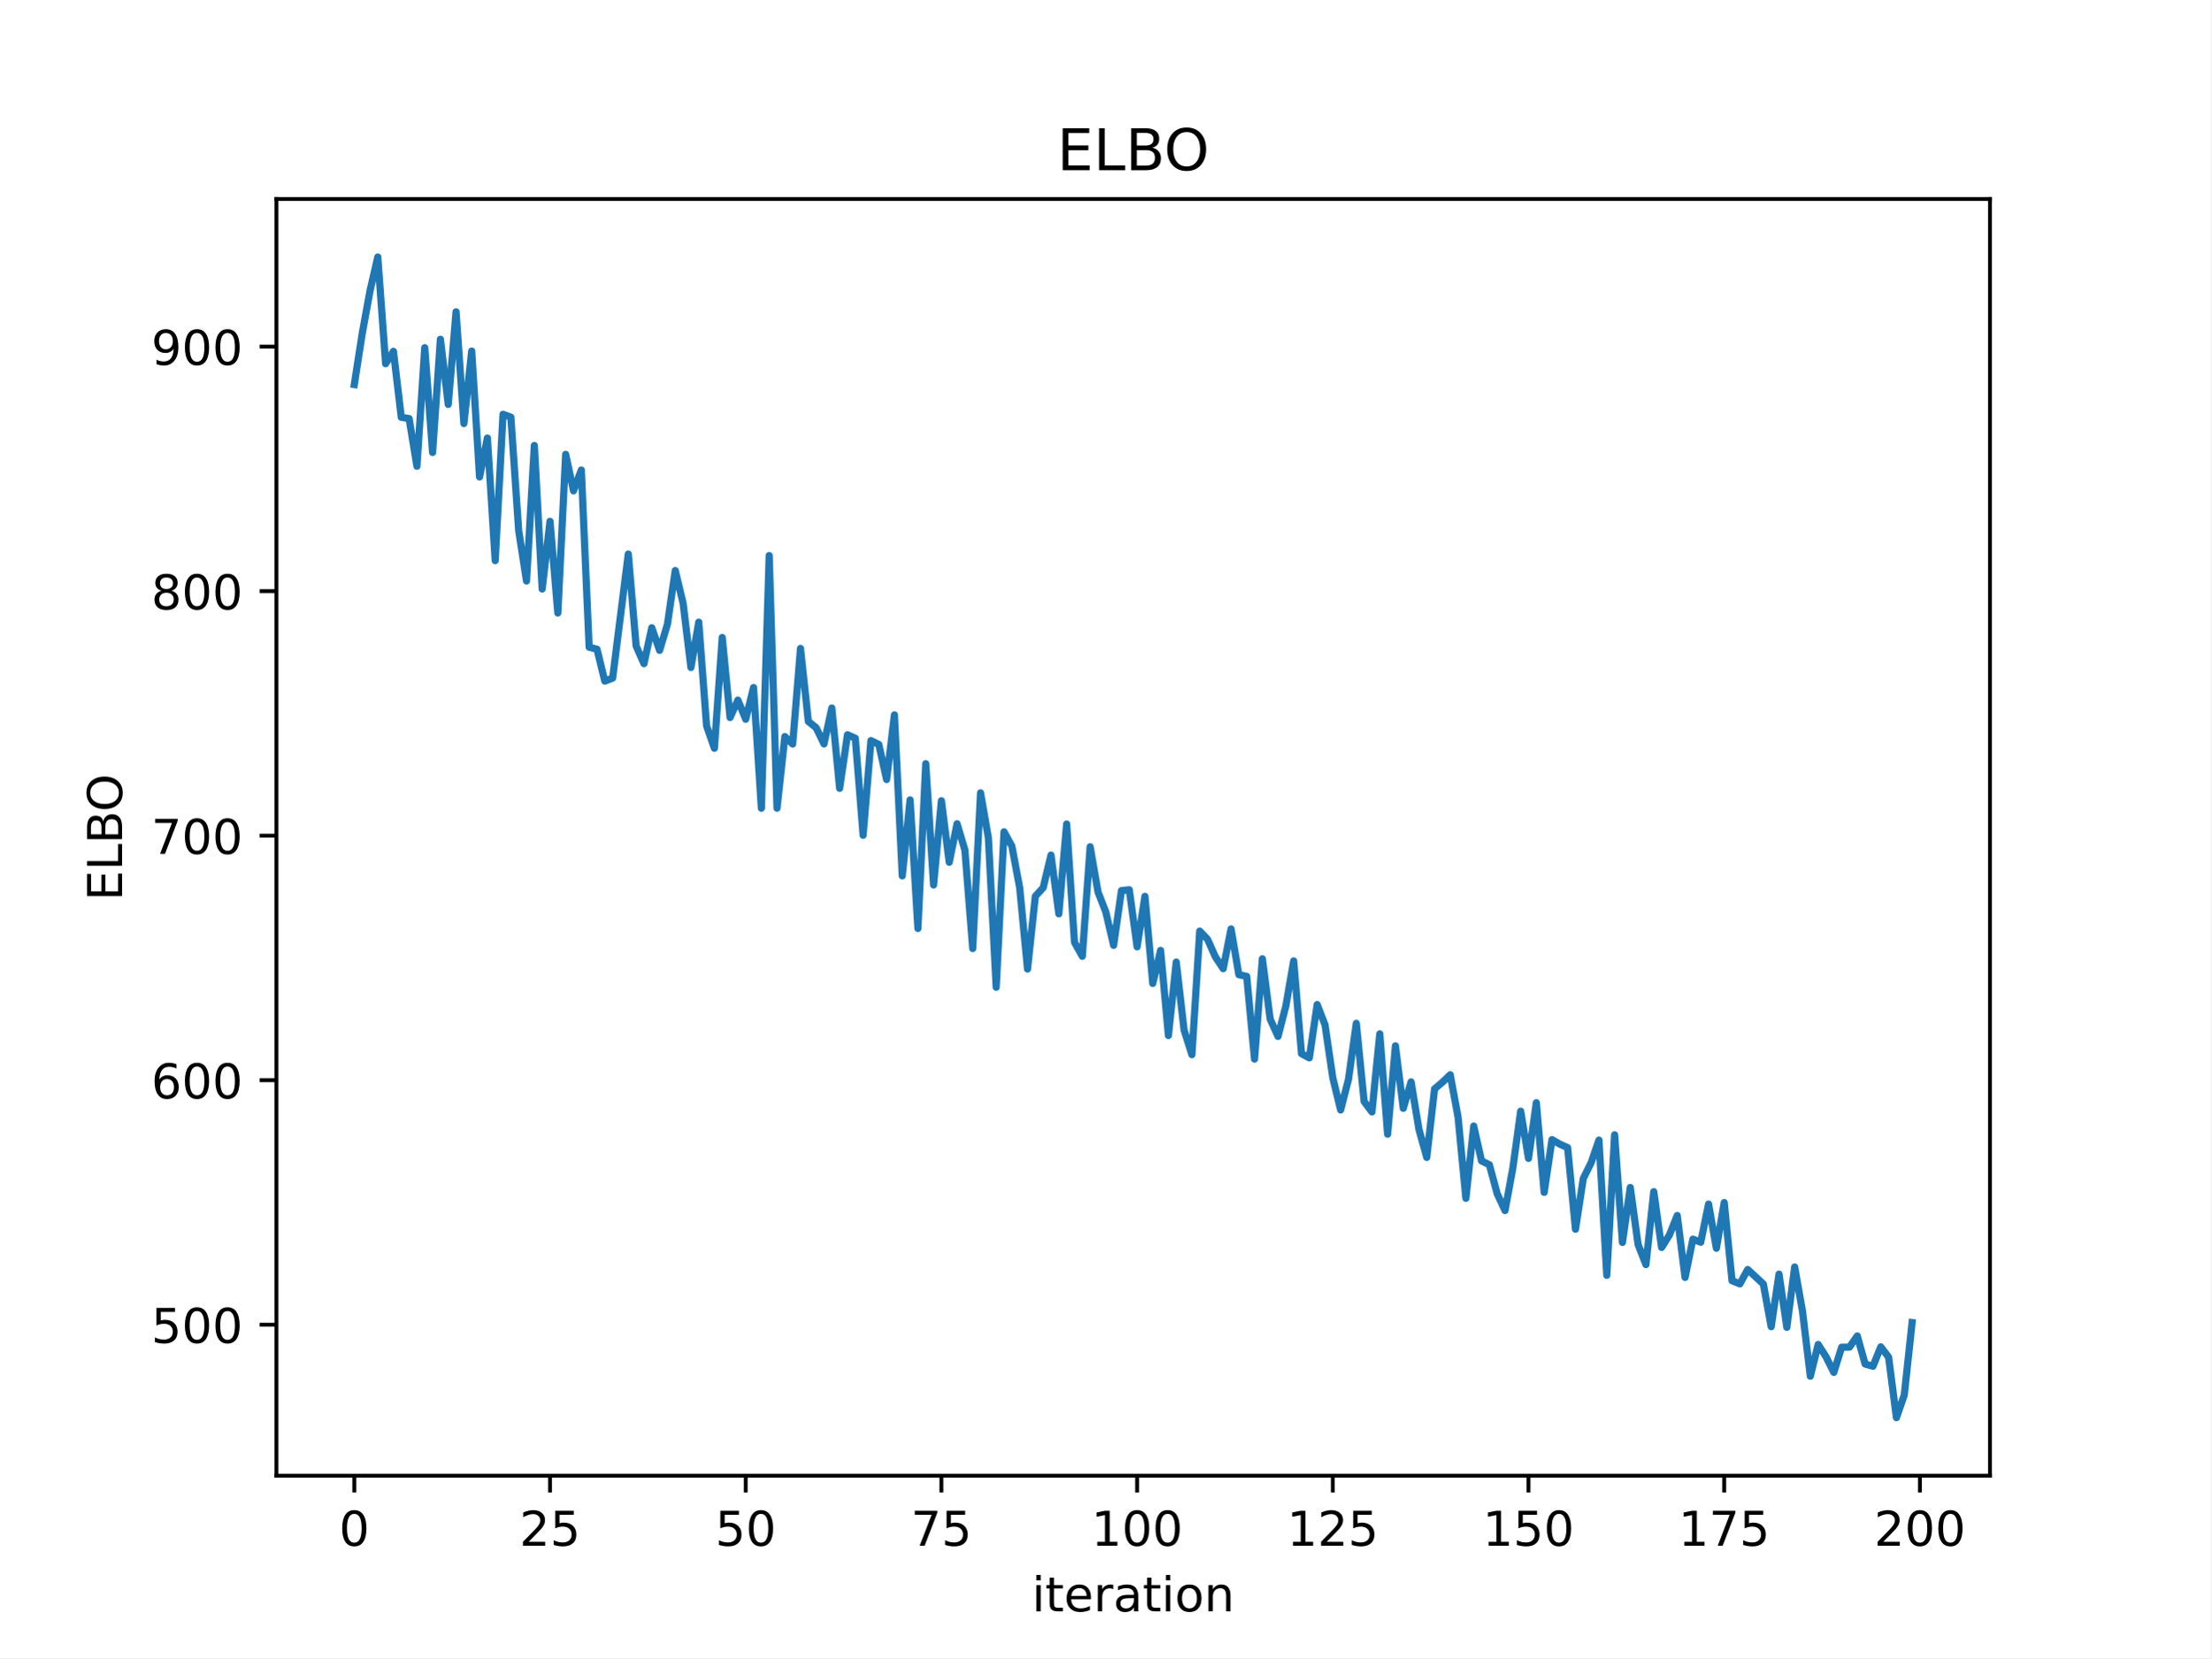
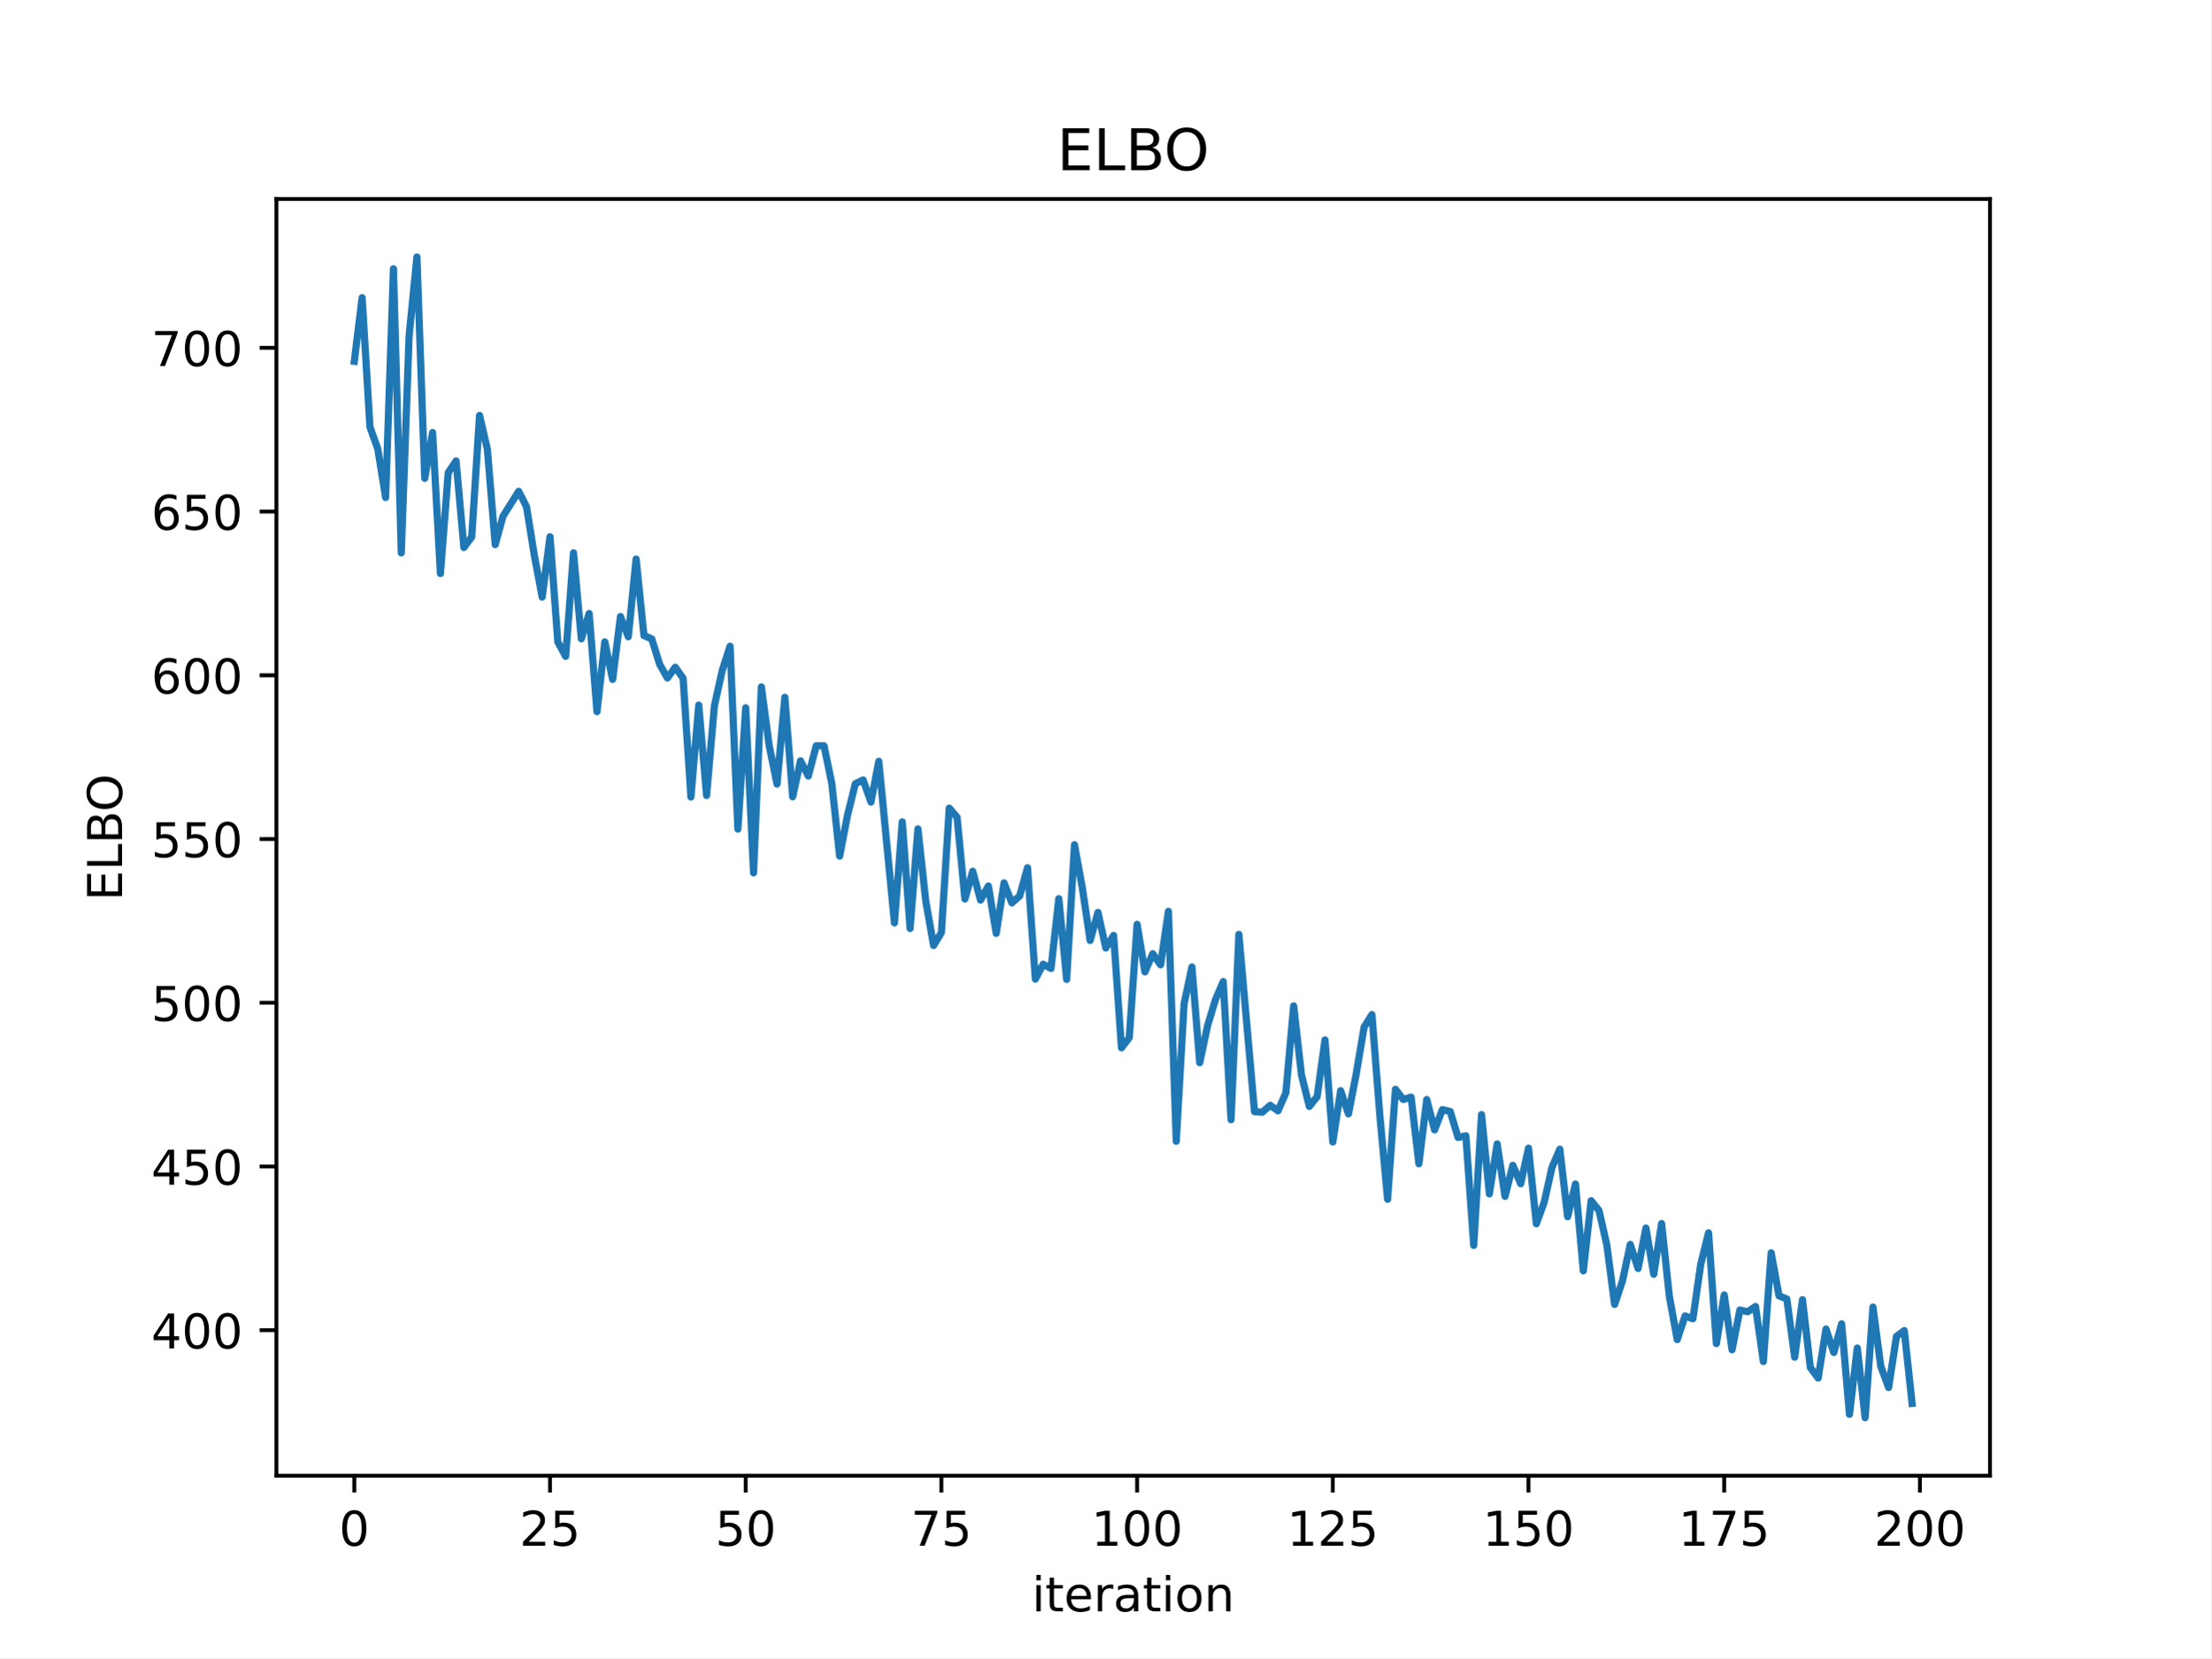
<svg xmlns="http://www.w3.org/2000/svg" xmlns:xlink="http://www.w3.org/1999/xlink" width="460.8pt" height="345.6pt" viewBox="0 0 460.8 345.6" version="1.1">
  <defs>
    <style type="text/css">*{stroke-linejoin: round; stroke-linecap: butt}</style>
  </defs>
  <g id="figure_1">
    <g id="patch_1">
      <path d="M 0 345.6  L 460.8 345.6  L 460.8 0  L 0 0  z " style="fill: #ffffff" />
    </g>
    <g id="axes_1">
      <g id="patch_2">
        <path d="M 57.6 307.584  L 414.72 307.584  L 414.72 41.472  L 57.6 41.472  z " style="fill: #ffffff" />
      </g>
      <g id="matplotlib.axis_1">
        <g id="xtick_1">
          <g id="line2d_1">
            <defs>
-               <path id="m620b64b9a9" d="M 0 0  L 0 3.5  " style="stroke: #000000; stroke-width: 0.8" />
+               <path id="m586986260c" d="M 0 0  L 0 3.5  " style="stroke: #000000; stroke-width: 0.8" />
            </defs>
            <g>
-               <use xlink:href="#m620b64b9a9" x="73.833" y="307.584" style="stroke: #000000; stroke-width: 0.8" />
+               <use xlink:href="#m586986260c" x="73.833" y="307.584" style="stroke: #000000; stroke-width: 0.8" />
            </g>
          </g>
          <g id="text_1">
            <g transform="translate(70.65148 322.1824) scale(0.1 -0.1)">
              <defs>
                <path id="DejaVuSans-30" d="M 2034 4250  Q 1547 4250 1301 3770  Q 1056 3291 1056 2328  Q 1056 1369 1301 889  Q 1547 409 2034 409  Q 2525 409 2770 889  Q 3016 1369 3016 2328  Q 3016 3291 2770 3770  Q 2525 4250 2034 4250  z M 2034 4750  Q 2819 4750 3233 4129  Q 3647 3509 3647 2328  Q 3647 1150 3233 529  Q 2819 -91 2034 -91  Q 1250 -91 836 529  Q 422 1150 422 2328  Q 422 3509 836 4129  Q 1250 4750 2034 4750  z " transform="scale(0.015625)" />
              </defs>
              <use xlink:href="#DejaVuSans-30" />
            </g>
          </g>
        </g>
        <g id="xtick_2">
          <g id="line2d_2">
            <g>
-               <use xlink:href="#m620b64b9a9" x="114.618" y="307.584" style="stroke: #000000; stroke-width: 0.8" />
+               <use xlink:href="#m586986260c" x="114.618" y="307.584" style="stroke: #000000; stroke-width: 0.8" />
            </g>
          </g>
          <g id="text_2">
            <g transform="translate(108.256 322.1824) scale(0.1 -0.1)">
              <defs>
                <path id="DejaVuSans-32" d="M 1228 531  L 3431 531  L 3431 0  L 469 0  L 469 531  Q 828 903 1448 1529  Q 2069 2156 2228 2338  Q 2531 2678 2651 2914  Q 2772 3150 2772 3378  Q 2772 3750 2511 3984  Q 2250 4219 1831 4219  Q 1534 4219 1204 4116  Q 875 4013 500 3803  L 500 4441  Q 881 4594 1212 4672  Q 1544 4750 1819 4750  Q 2544 4750 2975 4387  Q 3406 4025 3406 3419  Q 3406 3131 3298 2873  Q 3191 2616 2906 2266  Q 2828 2175 2409 1742  Q 1991 1309 1228 531  z " transform="scale(0.015625)" />
                <path id="DejaVuSans-35" d="M 691 4666  L 3169 4666  L 3169 4134  L 1269 4134  L 1269 2991  Q 1406 3038 1543 3061  Q 1681 3084 1819 3084  Q 2600 3084 3056 2656  Q 3513 2228 3513 1497  Q 3513 744 3044 326  Q 2575 -91 1722 -91  Q 1428 -91 1123 -41  Q 819 9 494 109  L 494 744  Q 775 591 1075 516  Q 1375 441 1709 441  Q 2250 441 2565 725  Q 2881 1009 2881 1497  Q 2881 1984 2565 2268  Q 2250 2553 1709 2553  Q 1456 2553 1204 2497  Q 953 2441 691 2322  L 691 4666  z " transform="scale(0.015625)" />
              </defs>
              <use xlink:href="#DejaVuSans-32" />
              <use xlink:href="#DejaVuSans-35" x="63.623" />
            </g>
          </g>
        </g>
        <g id="xtick_3">
          <g id="line2d_3">
            <g>
-               <use xlink:href="#m620b64b9a9" x="155.404" y="307.584" style="stroke: #000000; stroke-width: 0.8" />
+               <use xlink:href="#m586986260c" x="155.404" y="307.584" style="stroke: #000000; stroke-width: 0.8" />
            </g>
          </g>
          <g id="text_3">
            <g transform="translate(149.0417 322.1824) scale(0.1 -0.1)">
              <use xlink:href="#DejaVuSans-35" />
              <use xlink:href="#DejaVuSans-30" x="63.623" />
            </g>
          </g>
        </g>
        <g id="xtick_4">
          <g id="line2d_4">
            <g>
-               <use xlink:href="#m620b64b9a9" x="196.19" y="307.584" style="stroke: #000000; stroke-width: 0.8" />
+               <use xlink:href="#m586986260c" x="196.19" y="307.584" style="stroke: #000000; stroke-width: 0.8" />
            </g>
          </g>
          <g id="text_4">
            <g transform="translate(189.8275 322.1824) scale(0.1 -0.1)">
              <defs>
                <path id="DejaVuSans-37" d="M 525 4666  L 3525 4666  L 3525 4397  L 1831 0  L 1172 0  L 2766 4134  L 525 4134  L 525 4666  z " transform="scale(0.015625)" />
              </defs>
              <use xlink:href="#DejaVuSans-37" />
              <use xlink:href="#DejaVuSans-35" x="63.623" />
            </g>
          </g>
        </g>
        <g id="xtick_5">
          <g id="line2d_5">
            <g>
-               <use xlink:href="#m620b64b9a9" x="236.976" y="307.584" style="stroke: #000000; stroke-width: 0.8" />
+               <use xlink:href="#m586986260c" x="236.976" y="307.584" style="stroke: #000000; stroke-width: 0.8" />
            </g>
          </g>
          <g id="text_5">
            <g transform="translate(227.432 322.1824) scale(0.1 -0.1)">
              <defs>
                <path id="DejaVuSans-31" d="M 794 531  L 1825 531  L 1825 4091  L 703 3866  L 703 4441  L 1819 4666  L 2450 4666  L 2450 531  L 3481 531  L 3481 0  L 794 0  L 794 531  z " transform="scale(0.015625)" />
              </defs>
              <use xlink:href="#DejaVuSans-31" />
              <use xlink:href="#DejaVuSans-30" x="63.623" />
              <use xlink:href="#DejaVuSans-30" x="127.246" />
            </g>
          </g>
        </g>
        <g id="xtick_6">
          <g id="line2d_6">
            <g>
-               <use xlink:href="#m620b64b9a9" x="277.761" y="307.584" style="stroke: #000000; stroke-width: 0.8" />
+               <use xlink:href="#m586986260c" x="277.761" y="307.584" style="stroke: #000000; stroke-width: 0.8" />
            </g>
          </g>
          <g id="text_6">
            <g transform="translate(268.2177 322.1824) scale(0.1 -0.1)">
              <use xlink:href="#DejaVuSans-31" />
              <use xlink:href="#DejaVuSans-32" x="63.623" />
              <use xlink:href="#DejaVuSans-35" x="127.246" />
            </g>
          </g>
        </g>
        <g id="xtick_7">
          <g id="line2d_7">
            <g>
-               <use xlink:href="#m620b64b9a9" x="318.547" y="307.584" style="stroke: #000000; stroke-width: 0.8" />
+               <use xlink:href="#m586986260c" x="318.547" y="307.584" style="stroke: #000000; stroke-width: 0.8" />
            </g>
          </g>
          <g id="text_7">
            <g transform="translate(309.0035 322.1824) scale(0.1 -0.1)">
              <use xlink:href="#DejaVuSans-31" />
              <use xlink:href="#DejaVuSans-35" x="63.623" />
              <use xlink:href="#DejaVuSans-30" x="127.246" />
            </g>
          </g>
        </g>
        <g id="xtick_8">
          <g id="line2d_8">
            <g>
-               <use xlink:href="#m620b64b9a9" x="359.333" y="307.584" style="stroke: #000000; stroke-width: 0.8" />
+               <use xlink:href="#m586986260c" x="359.333" y="307.584" style="stroke: #000000; stroke-width: 0.8" />
            </g>
          </g>
          <g id="text_8">
            <g transform="translate(349.7892 322.1824) scale(0.1 -0.1)">
              <use xlink:href="#DejaVuSans-31" />
              <use xlink:href="#DejaVuSans-37" x="63.623" />
              <use xlink:href="#DejaVuSans-35" x="127.246" />
            </g>
          </g>
        </g>
        <g id="xtick_9">
          <g id="line2d_9">
            <g>
-               <use xlink:href="#m620b64b9a9" x="400.119" y="307.584" style="stroke: #000000; stroke-width: 0.8" />
+               <use xlink:href="#m586986260c" x="400.119" y="307.584" style="stroke: #000000; stroke-width: 0.8" />
            </g>
          </g>
          <g id="text_9">
            <g transform="translate(390.575 322.1824) scale(0.1 -0.1)">
              <use xlink:href="#DejaVuSans-32" />
              <use xlink:href="#DejaVuSans-30" x="63.623" />
              <use xlink:href="#DejaVuSans-30" x="127.246" />
            </g>
          </g>
        </g>
        <g id="text_10">
          <g transform="translate(215.0373 335.8606) scale(0.1 -0.1)">
            <defs>
              <path id="DejaVuSans-69" d="M 603 3500  L 1178 3500  L 1178 0  L 603 0  L 603 3500  z M 603 4863  L 1178 4863  L 1178 4134  L 603 4134  L 603 4863  z " transform="scale(0.015625)" />
              <path id="DejaVuSans-74" d="M 1172 4494  L 1172 3500  L 2356 3500  L 2356 3053  L 1172 3053  L 1172 1153  Q 1172 725 1289 603  Q 1406 481 1766 481  L 2356 481  L 2356 0  L 1766 0  Q 1100 0 847 248  Q 594 497 594 1153  L 594 3053  L 172 3053  L 172 3500  L 594 3500  L 594 4494  L 1172 4494  z " transform="scale(0.015625)" />
              <path id="DejaVuSans-65" d="M 3597 1894  L 3597 1613  L 953 1613  Q 991 1019 1311 708  Q 1631 397 2203 397  Q 2534 397 2845 478  Q 3156 559 3463 722  L 3463 178  Q 3153 47 2828 -22  Q 2503 -91 2169 -91  Q 1331 -91 842 396  Q 353 884 353 1716  Q 353 2575 817 3079  Q 1281 3584 2069 3584  Q 2775 3584 3186 3129  Q 3597 2675 3597 1894  z M 3022 2063  Q 3016 2534 2758 2815  Q 2500 3097 2075 3097  Q 1594 3097 1305 2825  Q 1016 2553 972 2059  L 3022 2063  z " transform="scale(0.015625)" />
              <path id="DejaVuSans-72" d="M 2631 2963  Q 2534 3019 2420 3045  Q 2306 3072 2169 3072  Q 1681 3072 1420 2755  Q 1159 2438 1159 1844  L 1159 0  L 581 0  L 581 3500  L 1159 3500  L 1159 2956  Q 1341 3275 1631 3429  Q 1922 3584 2338 3584  Q 2397 3584 2469 3576  Q 2541 3569 2628 3553  L 2631 2963  z " transform="scale(0.015625)" />
              <path id="DejaVuSans-61" d="M 2194 1759  Q 1497 1759 1228 1600  Q 959 1441 959 1056  Q 959 750 1161 570  Q 1363 391 1709 391  Q 2188 391 2477 730  Q 2766 1069 2766 1631  L 2766 1759  L 2194 1759  z M 3341 1997  L 3341 0  L 2766 0  L 2766 531  Q 2569 213 2275 61  Q 1981 -91 1556 -91  Q 1019 -91 701 211  Q 384 513 384 1019  Q 384 1609 779 1909  Q 1175 2209 1959 2209  L 2766 2209  L 2766 2266  Q 2766 2663 2505 2880  Q 2244 3097 1772 3097  Q 1472 3097 1187 3025  Q 903 2953 641 2809  L 641 3341  Q 956 3463 1253 3523  Q 1550 3584 1831 3584  Q 2591 3584 2966 3190  Q 3341 2797 3341 1997  z " transform="scale(0.015625)" />
              <path id="DejaVuSans-6f" d="M 1959 3097  Q 1497 3097 1228 2736  Q 959 2375 959 1747  Q 959 1119 1226 758  Q 1494 397 1959 397  Q 2419 397 2687 759  Q 2956 1122 2956 1747  Q 2956 2369 2687 2733  Q 2419 3097 1959 3097  z M 1959 3584  Q 2709 3584 3137 3096  Q 3566 2609 3566 1747  Q 3566 888 3137 398  Q 2709 -91 1959 -91  Q 1206 -91 779 398  Q 353 888 353 1747  Q 353 2609 779 3096  Q 1206 3584 1959 3584  z " transform="scale(0.015625)" />
              <path id="DejaVuSans-6e" d="M 3513 2113  L 3513 0  L 2938 0  L 2938 2094  Q 2938 2591 2744 2837  Q 2550 3084 2163 3084  Q 1697 3084 1428 2787  Q 1159 2491 1159 1978  L 1159 0  L 581 0  L 581 3500  L 1159 3500  L 1159 2956  Q 1366 3272 1645 3428  Q 1925 3584 2291 3584  Q 2894 3584 3203 3211  Q 3513 2838 3513 2113  z " transform="scale(0.015625)" />
            </defs>
            <use xlink:href="#DejaVuSans-69" />
            <use xlink:href="#DejaVuSans-74" x="27.783" />
            <use xlink:href="#DejaVuSans-65" x="66.992" />
            <use xlink:href="#DejaVuSans-72" x="128.516" />
            <use xlink:href="#DejaVuSans-61" x="169.629" />
            <use xlink:href="#DejaVuSans-74" x="230.908" />
            <use xlink:href="#DejaVuSans-69" x="270.117" />
            <use xlink:href="#DejaVuSans-6f" x="297.9" />
            <use xlink:href="#DejaVuSans-6e" x="359.082" />
          </g>
        </g>
      </g>
      <g id="matplotlib.axis_2">
        <g id="ytick_1">
          <g id="line2d_10">
            <defs>
-               <path id="mbed6ee95b5" d="M 0 0  L -3.5 0  " style="stroke: #000000; stroke-width: 0.8" />
+               <path id="m3e62113ca1" d="M 0 0  L -3.5 0  " style="stroke: #000000; stroke-width: 0.8" />
            </defs>
            <g>
-               <use xlink:href="#mbed6ee95b5" x="57.6" y="276.111" style="stroke: #000000; stroke-width: 0.8" />
+               <use xlink:href="#m3e62113ca1" x="57.6" y="277.262" style="stroke: #000000; stroke-width: 0.8" />
            </g>
          </g>
          <g id="text_11">
-             <g transform="translate(31.5125 279.9098) scale(0.1 -0.1)">
-               <use xlink:href="#DejaVuSans-35" />
+             <g transform="translate(31.5125 281.0612) scale(0.1 -0.1)">
+               <defs>
+                 <path id="DejaVuSans-34" d="M 2419 4116  L 825 1625  L 2419 1625  L 2419 4116  z M 2253 4666  L 3047 4666  L 3047 1625  L 3713 1625  L 3713 1100  L 3047 1100  L 3047 0  L 2419 0  L 2419 1100  L 313 1100  L 313 1709  L 2253 4666  z " transform="scale(0.015625)" />
+               </defs>
+               <use xlink:href="#DejaVuSans-34" />
              <use xlink:href="#DejaVuSans-30" x="63.623" />
              <use xlink:href="#DejaVuSans-30" x="127.246" />
            </g>
          </g>
        </g>
        <g id="ytick_2">
          <g id="line2d_11">
            <g>
-               <use xlink:href="#mbed6ee95b5" x="57.6" y="225.142" style="stroke: #000000; stroke-width: 0.8" />
+               <use xlink:href="#m3e62113ca1" x="57.6" y="243.133" style="stroke: #000000; stroke-width: 0.8" />
            </g>
          </g>
          <g id="text_12">
-             <g transform="translate(31.5125 228.9411) scale(0.1 -0.1)">
-               <defs>
-                 <path id="DejaVuSans-36" d="M 2113 2584  Q 1688 2584 1439 2293  Q 1191 2003 1191 1497  Q 1191 994 1439 701  Q 1688 409 2113 409  Q 2538 409 2786 701  Q 3034 994 3034 1497  Q 3034 2003 2786 2293  Q 2538 2584 2113 2584  z M 3366 4563  L 3366 3988  Q 3128 4100 2886 4159  Q 2644 4219 2406 4219  Q 1781 4219 1451 3797  Q 1122 3375 1075 2522  Q 1259 2794 1537 2939  Q 1816 3084 2150 3084  Q 2853 3084 3261 2657  Q 3669 2231 3669 1497  Q 3669 778 3244 343  Q 2819 -91 2113 -91  Q 1303 -91 875 529  Q 447 1150 447 2328  Q 447 3434 972 4092  Q 1497 4750 2381 4750  Q 2619 4750 2861 4703  Q 3103 4656 3366 4563  z " transform="scale(0.015625)" />
-               </defs>
-               <use xlink:href="#DejaVuSans-36" />
-               <use xlink:href="#DejaVuSans-30" x="63.623" />
+             <g transform="translate(31.5125 246.9324) scale(0.1 -0.1)">
+               <use xlink:href="#DejaVuSans-34" />
+               <use xlink:href="#DejaVuSans-35" x="63.623" />
              <use xlink:href="#DejaVuSans-30" x="127.246" />
            </g>
          </g>
        </g>
        <g id="ytick_3">
          <g id="line2d_12">
            <g>
-               <use xlink:href="#mbed6ee95b5" x="57.6" y="174.173" style="stroke: #000000; stroke-width: 0.8" />
+               <use xlink:href="#m3e62113ca1" x="57.6" y="209.004" style="stroke: #000000; stroke-width: 0.8" />
            </g>
          </g>
          <g id="text_13">
-             <g transform="translate(31.5125 177.9725) scale(0.1 -0.1)">
-               <use xlink:href="#DejaVuSans-37" />
+             <g transform="translate(31.5125 212.8035) scale(0.1 -0.1)">
+               <use xlink:href="#DejaVuSans-35" />
              <use xlink:href="#DejaVuSans-30" x="63.623" />
              <use xlink:href="#DejaVuSans-30" x="127.246" />
            </g>
          </g>
        </g>
        <g id="ytick_4">
          <g id="line2d_13">
            <g>
-               <use xlink:href="#mbed6ee95b5" x="57.6" y="123.205" style="stroke: #000000; stroke-width: 0.8" />
+               <use xlink:href="#m3e62113ca1" x="57.6" y="174.875" style="stroke: #000000; stroke-width: 0.8" />
            </g>
          </g>
          <g id="text_14">
-             <g transform="translate(31.5125 127.0038) scale(0.1 -0.1)">
-               <defs>
-                 <path id="DejaVuSans-38" d="M 2034 2216  Q 1584 2216 1326 1975  Q 1069 1734 1069 1313  Q 1069 891 1326 650  Q 1584 409 2034 409  Q 2484 409 2743 651  Q 3003 894 3003 1313  Q 3003 1734 2745 1975  Q 2488 2216 2034 2216  z M 1403 2484  Q 997 2584 770 2862  Q 544 3141 544 3541  Q 544 4100 942 4425  Q 1341 4750 2034 4750  Q 2731 4750 3128 4425  Q 3525 4100 3525 3541  Q 3525 3141 3298 2862  Q 3072 2584 2669 2484  Q 3125 2378 3379 2068  Q 3634 1759 3634 1313  Q 3634 634 3220 271  Q 2806 -91 2034 -91  Q 1263 -91 848 271  Q 434 634 434 1313  Q 434 1759 690 2068  Q 947 2378 1403 2484  z M 1172 3481  Q 1172 3119 1398 2916  Q 1625 2713 2034 2713  Q 2441 2713 2670 2916  Q 2900 3119 2900 3481  Q 2900 3844 2670 4047  Q 2441 4250 2034 4250  Q 1625 4250 1398 4047  Q 1172 3844 1172 3481  z " transform="scale(0.015625)" />
-               </defs>
-               <use xlink:href="#DejaVuSans-38" />
-               <use xlink:href="#DejaVuSans-30" x="63.623" />
+             <g transform="translate(31.5125 178.6747) scale(0.1 -0.1)">
+               <use xlink:href="#DejaVuSans-35" />
+               <use xlink:href="#DejaVuSans-35" x="63.623" />
              <use xlink:href="#DejaVuSans-30" x="127.246" />
            </g>
          </g>
        </g>
        <g id="ytick_5">
          <g id="line2d_14">
            <g>
-               <use xlink:href="#mbed6ee95b5" x="57.6" y="72.236" style="stroke: #000000; stroke-width: 0.8" />
+               <use xlink:href="#m3e62113ca1" x="57.6" y="140.747" style="stroke: #000000; stroke-width: 0.8" />
            </g>
          </g>
          <g id="text_15">
-             <g transform="translate(31.5125 76.03517) scale(0.1 -0.1)">
-               <defs>
-                 <path id="DejaVuSans-39" d="M 703 97  L 703 672  Q 941 559 1184 500  Q 1428 441 1663 441  Q 2288 441 2617 861  Q 2947 1281 2994 2138  Q 2813 1869 2534 1725  Q 2256 1581 1919 1581  Q 1219 1581 811 2004  Q 403 2428 403 3163  Q 403 3881 828 4315  Q 1253 4750 1959 4750  Q 2769 4750 3195 4129  Q 3622 3509 3622 2328  Q 3622 1225 3098 567  Q 2575 -91 1691 -91  Q 1453 -91 1209 -44  Q 966 3 703 97  z M 1959 2075  Q 2384 2075 2632 2365  Q 2881 2656 2881 3163  Q 2881 3666 2632 3958  Q 2384 4250 1959 4250  Q 1534 4250 1286 3958  Q 1038 3666 1038 3163  Q 1038 2656 1286 2365  Q 1534 2075 1959 2075  z " transform="scale(0.015625)" />
-               </defs>
-               <use xlink:href="#DejaVuSans-39" />
-               <use xlink:href="#DejaVuSans-30" x="63.623" />
-               <use xlink:href="#DejaVuSans-30" x="127.246" />
-             </g>
-           </g>
-         </g>
-         <g id="text_16">
+             <g transform="translate(31.5125 144.5459) scale(0.1 -0.1)">
+               <defs>
+                 <path id="DejaVuSans-36" d="M 2113 2584  Q 1688 2584 1439 2293  Q 1191 2003 1191 1497  Q 1191 994 1439 701  Q 1688 409 2113 409  Q 2538 409 2786 701  Q 3034 994 3034 1497  Q 3034 2003 2786 2293  Q 2538 2584 2113 2584  z M 3366 4563  L 3366 3988  Q 3128 4100 2886 4159  Q 2644 4219 2406 4219  Q 1781 4219 1451 3797  Q 1122 3375 1075 2522  Q 1259 2794 1537 2939  Q 1816 3084 2150 3084  Q 2853 3084 3261 2657  Q 3669 2231 3669 1497  Q 3669 778 3244 343  Q 2819 -91 2113 -91  Q 1303 -91 875 529  Q 447 1150 447 2328  Q 447 3434 972 4092  Q 1497 4750 2381 4750  Q 2619 4750 2861 4703  Q 3103 4656 3366 4563  z " transform="scale(0.015625)" />
+               </defs>
+               <use xlink:href="#DejaVuSans-36" />
+               <use xlink:href="#DejaVuSans-30" x="63.623" />
+               <use xlink:href="#DejaVuSans-30" x="127.246" />
+             </g>
+           </g>
+         </g>
+         <g id="ytick_6">
+           <g id="line2d_15">
+             <g>
+               <use xlink:href="#m3e62113ca1" x="57.6" y="106.618" style="stroke: #000000; stroke-width: 0.8" />
+             </g>
+           </g>
+           <g id="text_16">
+             <g transform="translate(31.5125 110.417) scale(0.1 -0.1)">
+               <use xlink:href="#DejaVuSans-36" />
+               <use xlink:href="#DejaVuSans-35" x="63.623" />
+               <use xlink:href="#DejaVuSans-30" x="127.246" />
+             </g>
+           </g>
+         </g>
+         <g id="ytick_7">
+           <g id="line2d_16">
+             <g>
+               <use xlink:href="#m3e62113ca1" x="57.6" y="72.489" style="stroke: #000000; stroke-width: 0.8" />
+             </g>
+           </g>
+           <g id="text_17">
+             <g transform="translate(31.5125 76.28819) scale(0.1 -0.1)">
+               <use xlink:href="#DejaVuSans-37" />
+               <use xlink:href="#DejaVuSans-30" x="63.623" />
+               <use xlink:href="#DejaVuSans-30" x="127.246" />
+             </g>
+           </g>
+         </g>
+         <g id="text_18">
          <g transform="translate(25.43281 187.7522) rotate(-90) scale(0.1 -0.1)">
            <defs>
              <path id="DejaVuSans-45" d="M 628 4666  L 3578 4666  L 3578 4134  L 1259 4134  L 1259 2753  L 3481 2753  L 3481 2222  L 1259 2222  L 1259 531  L 3634 531  L 3634 0  L 628 0  L 628 4666  z " transform="scale(0.015625)" />
              <path id="DejaVuSans-4c" d="M 628 4666  L 1259 4666  L 1259 531  L 3531 531  L 3531 0  L 628 0  L 628 4666  z " transform="scale(0.015625)" />
              <path id="DejaVuSans-42" d="M 1259 2228  L 1259 519  L 2272 519  Q 2781 519 3026 730  Q 3272 941 3272 1375  Q 3272 1813 3026 2020  Q 2781 2228 2272 2228  L 1259 2228  z M 1259 4147  L 1259 2741  L 2194 2741  Q 2656 2741 2882 2914  Q 3109 3088 3109 3444  Q 3109 3797 2882 3972  Q 2656 4147 2194 4147  L 1259 4147  z M 628 4666  L 2241 4666  Q 2963 4666 3353 4366  Q 3744 4066 3744 3513  Q 3744 3084 3544 2831  Q 3344 2578 2956 2516  Q 3422 2416 3680 2098  Q 3938 1781 3938 1306  Q 3938 681 3513 340  Q 3088 0 2303 0  L 628 0  L 628 4666  z " transform="scale(0.015625)" />
              <path id="DejaVuSans-4f" d="M 2522 4238  Q 1834 4238 1429 3725  Q 1025 3213 1025 2328  Q 1025 1447 1429 934  Q 1834 422 2522 422  Q 3209 422 3611 934  Q 4013 1447 4013 2328  Q 4013 3213 3611 3725  Q 3209 4238 2522 4238  z M 2522 4750  Q 3503 4750 4090 4092  Q 4678 3434 4678 2328  Q 4678 1225 4090 567  Q 3503 -91 2522 -91  Q 1538 -91 948 565  Q 359 1222 359 2328  Q 359 3434 948 4092  Q 1538 4750 2522 4750  z " transform="scale(0.015625)" />
            </defs>
            <use xlink:href="#DejaVuSans-45" />
            <use xlink:href="#DejaVuSans-4c" x="63.184" />
            <use xlink:href="#DejaVuSans-42" x="118.896" />
            <use xlink:href="#DejaVuSans-4f" x="185.75" />
          </g>
        </g>
      </g>
-       <g id="line2d_15">
-         <path d="M 73.833 80.141  L 75.464 69.634  L 77.096 60.656  L 78.727 53.568  L 80.358 75.81  L 81.99 73.225  L 83.621 86.97  L 85.253 87.24  L 86.884 97.181  L 88.516 72.466  L 90.147 94.307  L 91.778 70.714  L 93.41 84.29  L 95.041 64.984  L 96.673 88.278  L 98.304 73.167  L 99.936 99.412  L 101.567 91.291  L 103.198 116.845  L 104.83 86.345  L 106.461 86.945  L 108.093 110.613  L 109.724 121.097  L 111.356 92.849  L 112.987 122.761  L 114.618 108.655  L 116.25 127.77  L 117.881 94.7  L 119.513 102.298  L 121.144 97.958  L 122.776 134.896  L 124.407 135.311  L 126.038 141.956  L 127.67 141.345  L 130.933 115.478  L 132.564 134.638  L 134.196 138.335  L 135.827 130.839  L 137.458 135.553  L 139.09 130.111  L 140.721 118.917  L 142.353 125.741  L 143.984 139.12  L 145.616 129.673  L 147.247 151.286  L 148.879 155.964  L 150.51 132.871  L 152.141 149.562  L 153.773 145.921  L 155.404 149.916  L 157.036 143.3  L 158.667 168.459  L 160.299 115.797  L 161.93 168.449  L 163.561 153.521  L 165.193 155.079  L 166.824 135.155  L 168.456 150.369  L 170.087 151.683  L 171.719 155.056  L 173.35 147.569  L 174.981 164.313  L 176.613 153.146  L 178.244 153.867  L 179.876 174.096  L 181.507 154.364  L 183.139 155.165  L 184.77 162.484  L 186.401 149.002  L 188.033 182.564  L 189.664 166.719  L 191.296 193.524  L 192.927 159.176  L 194.559 184.46  L 196.19 166.9  L 197.821 179.724  L 199.453 171.695  L 201.084 177.179  L 202.716 197.708  L 204.347 165.258  L 205.979 174.62  L 207.61 205.781  L 209.241 173.373  L 210.873 176.35  L 212.504 185.036  L 214.136 201.977  L 215.767 186.799  L 217.399 185.018  L 219.03 178.227  L 220.661 190.468  L 222.293 171.75  L 223.924 196.398  L 225.556 199.326  L 227.187 176.492  L 228.819 185.884  L 230.45 190.083  L 232.081 197.037  L 233.713 185.626  L 235.344 185.46  L 236.976 197.353  L 238.607 186.827  L 240.239 204.981  L 241.87 198.089  L 243.501 215.838  L 245.133 200.527  L 246.764 214.694  L 248.396 219.832  L 250.027 194.074  L 251.659 195.78  L 253.29 199.445  L 254.921 201.908  L 256.553 193.615  L 258.184 203.151  L 259.816 203.508  L 261.447 220.753  L 263.079 199.841  L 264.71 212.418  L 266.341 216.02  L 267.973 209.684  L 269.604 200.284  L 271.236 219.62  L 272.867 220.492  L 274.499 209.378  L 276.13 213.579  L 277.761 224.665  L 279.393 231.352  L 281.024 224.988  L 282.656 213.297  L 284.287 229.588  L 285.919 231.76  L 287.55 215.492  L 289.181 236.404  L 290.813 217.989  L 292.444 231.011  L 294.076 225.501  L 295.707 235.363  L 297.339 241.241  L 298.97 226.953  L 300.601 225.577  L 302.233 224.012  L 303.864 232.831  L 305.496 249.766  L 307.127 234.702  L 308.759 241.973  L 310.39 242.769  L 312.021 248.803  L 313.653 252.317  L 315.284 243.453  L 316.916 231.604  L 318.547 241.441  L 320.179 229.839  L 321.81 248.53  L 323.441 237.532  L 325.073 238.481  L 326.704 239.212  L 328.336 256.213  L 329.967 245.623  L 331.599 242.34  L 333.23 237.631  L 334.862 265.821  L 336.493 236.527  L 338.124 258.967  L 339.756 247.512  L 341.387 259.4  L 343.019 263.585  L 344.65 248.381  L 346.282 260.012  L 347.913 257.418  L 349.544 253.353  L 351.176 266.261  L 352.807 258.275  L 354.439 258.924  L 356.07 250.971  L 357.702 260.177  L 359.333 250.655  L 360.964 266.946  L 362.596 267.605  L 364.227 264.603  L 367.49 267.639  L 369.122 276.521  L 370.753 265.574  L 372.384 276.662  L 374.016 264.081  L 375.647 273.31  L 377.279 286.847  L 378.91 280.235  L 380.542 282.786  L 382.173 286.049  L 383.804 280.807  L 385.436 280.784  L 387.067 278.452  L 388.699 284.307  L 390.33 284.776  L 391.962 280.73  L 393.593 282.885  L 395.224 295.488  L 396.856 290.764  L 398.487 275.667  L 398.487 275.667  " clip-path="url(#p8713c76b69)" style="fill: none; stroke: #1f77b4; stroke-width: 1.5; stroke-linecap: square" />
+       <g id="line2d_17">
+         <path d="M 73.833 75.302  L 75.464 62.047  L 77.096 88.998  L 78.727 93.577  L 80.358 103.693  L 81.99 56.017  L 83.621 115.229  L 85.253 70.006  L 86.884 53.568  L 88.516 99.693  L 90.147 90.152  L 91.778 119.539  L 93.41 98.508  L 95.041 96.069  L 96.673 114.122  L 98.304 111.911  L 99.936 86.586  L 101.567 93.666  L 103.198 113.508  L 104.83 107.585  L 108.093 102.404  L 109.724 105.621  L 111.356 115.789  L 112.987 124.442  L 114.618 111.867  L 116.25 133.821  L 117.881 136.803  L 119.513 115.223  L 121.144 133.149  L 122.776 127.868  L 124.407 148.332  L 126.038 133.79  L 127.67 141.613  L 129.301 128.507  L 130.933 132.702  L 132.564 116.521  L 134.196 132.459  L 135.827 133.176  L 137.458 138.439  L 139.09 141.311  L 140.721 139.068  L 142.353 141.356  L 143.984 166.116  L 145.616 146.962  L 147.247 165.788  L 148.879 147.101  L 150.51 139.758  L 152.141 134.692  L 153.773 172.807  L 155.404 147.524  L 157.036 181.918  L 158.667 143.164  L 160.299 155.431  L 161.93 163.426  L 163.561 145.329  L 165.193 166.07  L 166.824 158.58  L 168.456 161.753  L 170.087 155.448  L 171.719 155.444  L 173.35 163.315  L 174.981 178.437  L 176.613 169.968  L 178.244 163.355  L 179.876 162.561  L 181.507 167.177  L 183.139 158.679  L 186.401 192.361  L 188.033 171.301  L 189.664 193.523  L 191.296 172.769  L 192.927 187.784  L 194.559 197.072  L 196.19 194.369  L 197.821 168.434  L 199.453 170.333  L 201.084 187.379  L 202.716 181.6  L 204.347 187.612  L 205.979 184.672  L 207.61 194.55  L 209.241 184.021  L 210.873 188.192  L 212.504 186.737  L 214.136 180.867  L 215.767 204.081  L 217.399 200.976  L 219.03 201.859  L 220.661 187.311  L 222.293 204.142  L 223.924 176.068  L 225.556 185.034  L 227.187 196.023  L 228.819 190.186  L 230.45 197.594  L 232.081 194.97  L 233.713 218.405  L 235.344 216.259  L 236.976 192.666  L 238.607 202.569  L 240.239 198.787  L 241.87 201.102  L 243.501 189.938  L 245.133 237.878  L 246.764 209.245  L 248.396 201.543  L 250.027 221.51  L 251.659 213.802  L 253.29 208.386  L 254.921 204.597  L 256.553 233.378  L 258.184 194.749  L 261.447 231.707  L 263.079 231.816  L 264.71 230.381  L 266.341 231.533  L 267.973 227.797  L 269.604 209.665  L 271.236 224.084  L 272.867 230.617  L 274.499 228.572  L 276.13 216.749  L 277.761 238.031  L 279.393 227.332  L 281.024 232.172  L 282.656 223.746  L 284.287 214.072  L 285.919 211.472  L 287.55 232.303  L 289.181 249.965  L 290.813 227.041  L 292.444 229.171  L 294.076 228.668  L 295.707 242.563  L 297.339 229.182  L 298.97 235.508  L 300.601 231.283  L 302.233 231.667  L 303.864 237.092  L 305.496 236.738  L 307.127 259.591  L 308.759 232.326  L 310.39 248.842  L 312.021 238.428  L 313.653 249.364  L 315.284 242.888  L 316.916 246.724  L 318.547 239.314  L 320.179 255.073  L 321.81 250.601  L 323.441 243.318  L 325.073 239.526  L 326.704 253.602  L 328.336 246.794  L 329.967 264.878  L 331.599 250.262  L 333.23 252.3  L 334.862 259.439  L 336.493 271.879  L 338.124 266.998  L 339.756 259.388  L 341.387 264.391  L 343.019 255.958  L 344.65 265.595  L 346.282 255.023  L 347.913 270.262  L 349.544 279.212  L 351.176 274.29  L 352.807 274.871  L 354.439 263.515  L 356.07 256.958  L 357.702 280.042  L 359.333 269.906  L 360.964 281.34  L 362.596 273.052  L 364.227 273.409  L 365.859 272.313  L 367.49 283.782  L 369.122 261.132  L 370.753 270.095  L 372.384 270.755  L 374.016 282.878  L 375.647 270.886  L 377.279 285.038  L 378.91 287.229  L 380.542 277.017  L 382.173 281.901  L 383.804 275.933  L 385.436 294.798  L 387.067 280.971  L 388.699 295.488  L 390.33 272.444  L 391.962 284.773  L 393.593 289.216  L 395.224 278.564  L 396.856 277.331  L 398.487 292.525  L 398.487 292.525  " clip-path="url(#pc40169d943)" style="fill: none; stroke: #1f77b4; stroke-width: 1.5; stroke-linecap: square" />
      </g>
      <g id="patch_3">
        <path d="M 57.6 307.584  L 57.6 41.472  " style="fill: none; stroke: #000000; stroke-width: 0.8; stroke-linejoin: miter; stroke-linecap: square" />
      </g>
      <g id="patch_4">
        <path d="M 414.72 307.584  L 414.72 41.472  " style="fill: none; stroke: #000000; stroke-width: 0.8; stroke-linejoin: miter; stroke-linecap: square" />
      </g>
      <g id="patch_5">
        <path d="M 57.6 307.584  L 414.72 307.584  " style="fill: none; stroke: #000000; stroke-width: 0.8; stroke-linejoin: miter; stroke-linecap: square" />
      </g>
      <g id="patch_6">
        <path d="M 57.6 41.472  L 414.72 41.472  " style="fill: none; stroke: #000000; stroke-width: 0.8; stroke-linejoin: miter; stroke-linecap: square" />
      </g>
-       <g id="text_17">
+       <g id="text_19">
        <g transform="translate(220.2909 35.472) scale(0.12 -0.12)">
          <use xlink:href="#DejaVuSans-45" />
          <use xlink:href="#DejaVuSans-4c" x="63.184" />
          <use xlink:href="#DejaVuSans-42" x="118.896" />
          <use xlink:href="#DejaVuSans-4f" x="185.75" />
        </g>
      </g>
    </g>
  </g>
  <defs>
-     <clipPath id="p8713c76b69">
+     <clipPath id="pc40169d943">
      <rect x="57.6" y="41.472" width="357.12" height="266.112" />
    </clipPath>
  </defs>
</svg>
